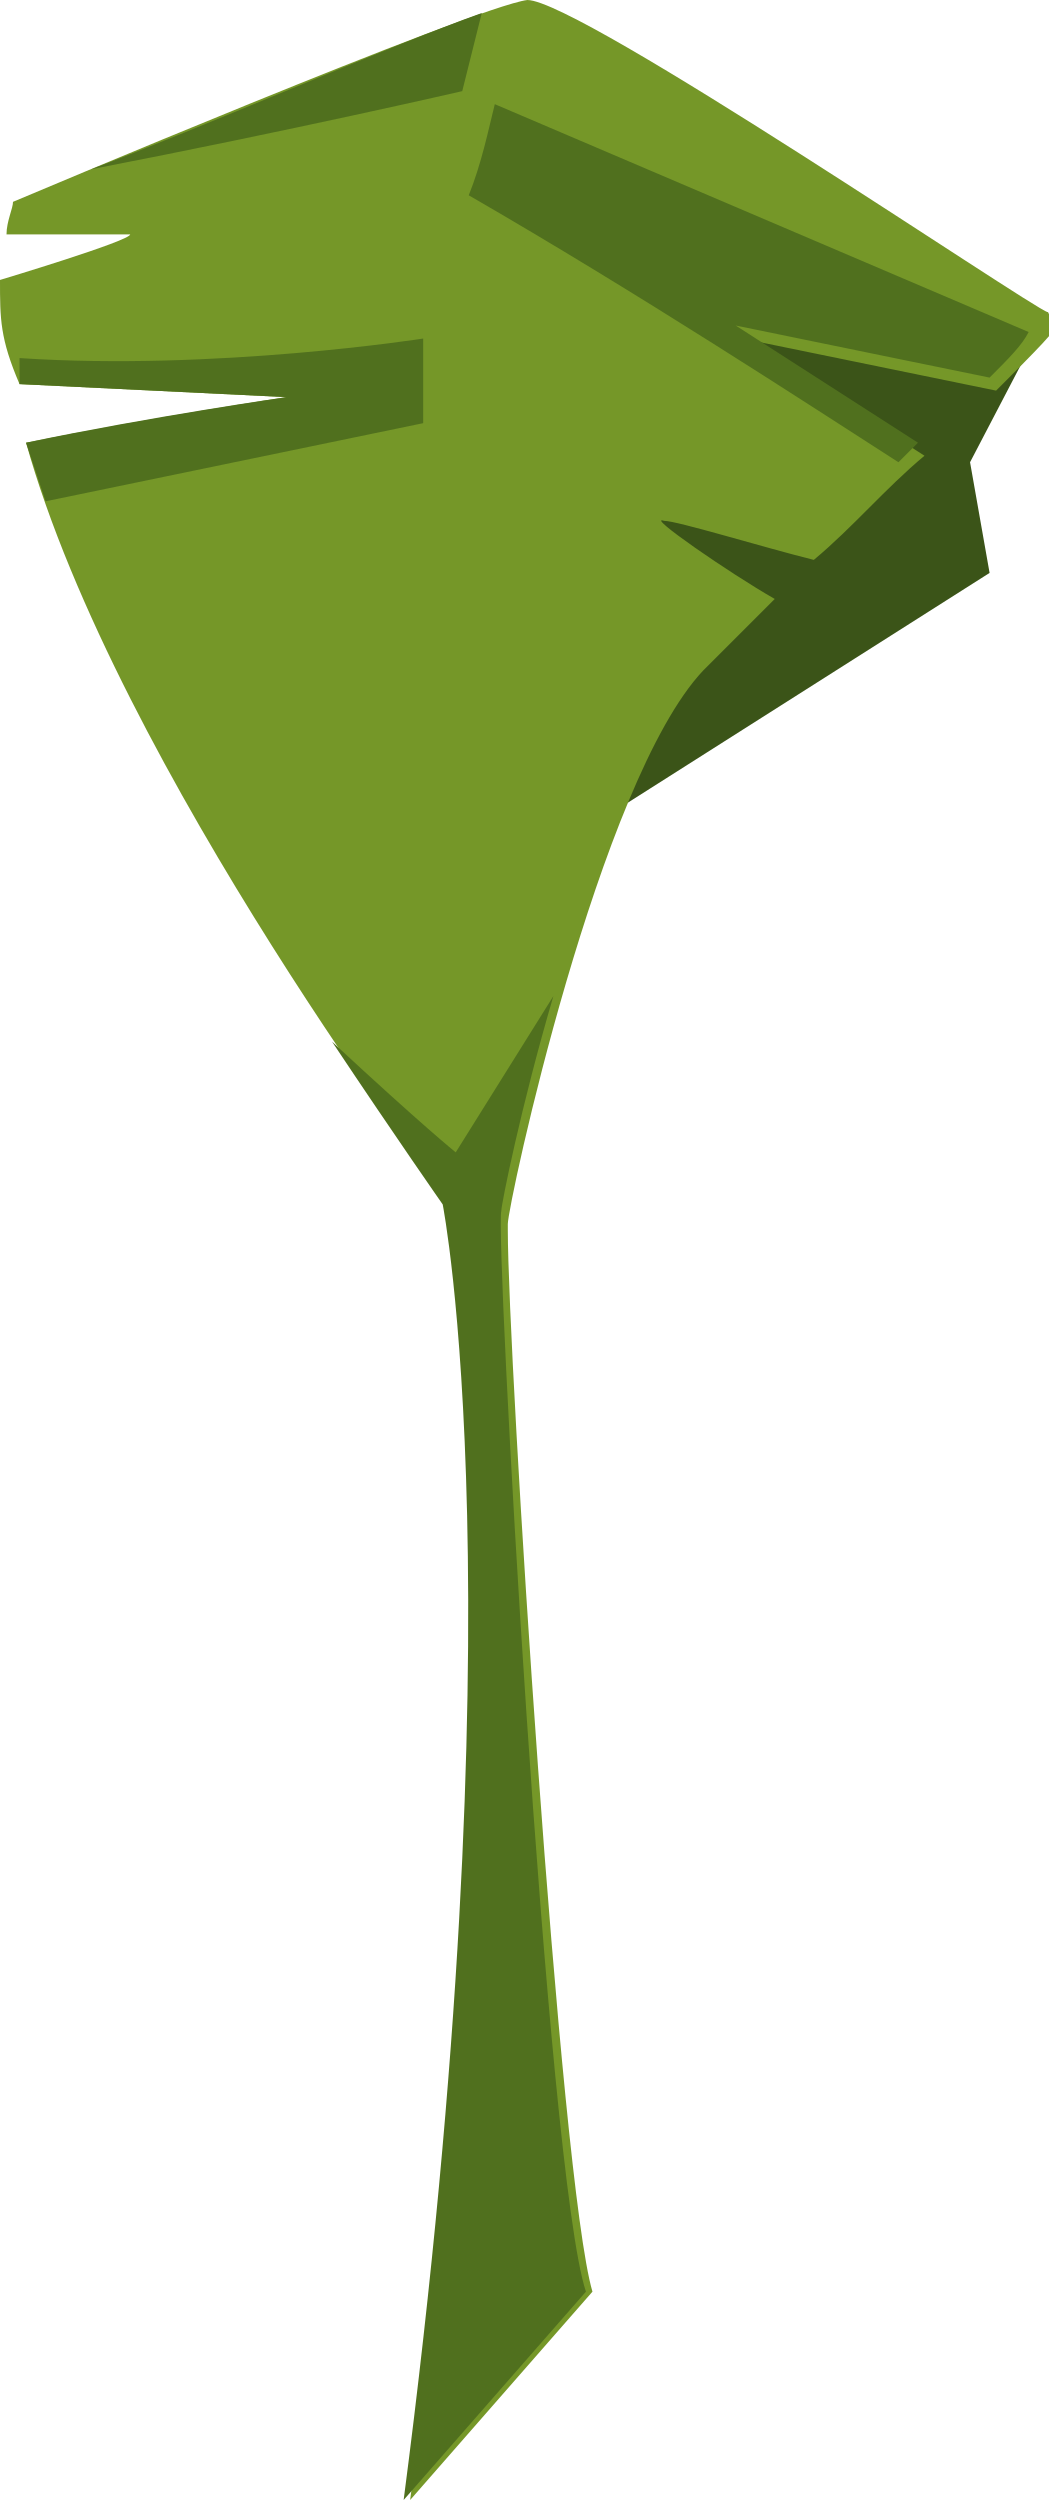
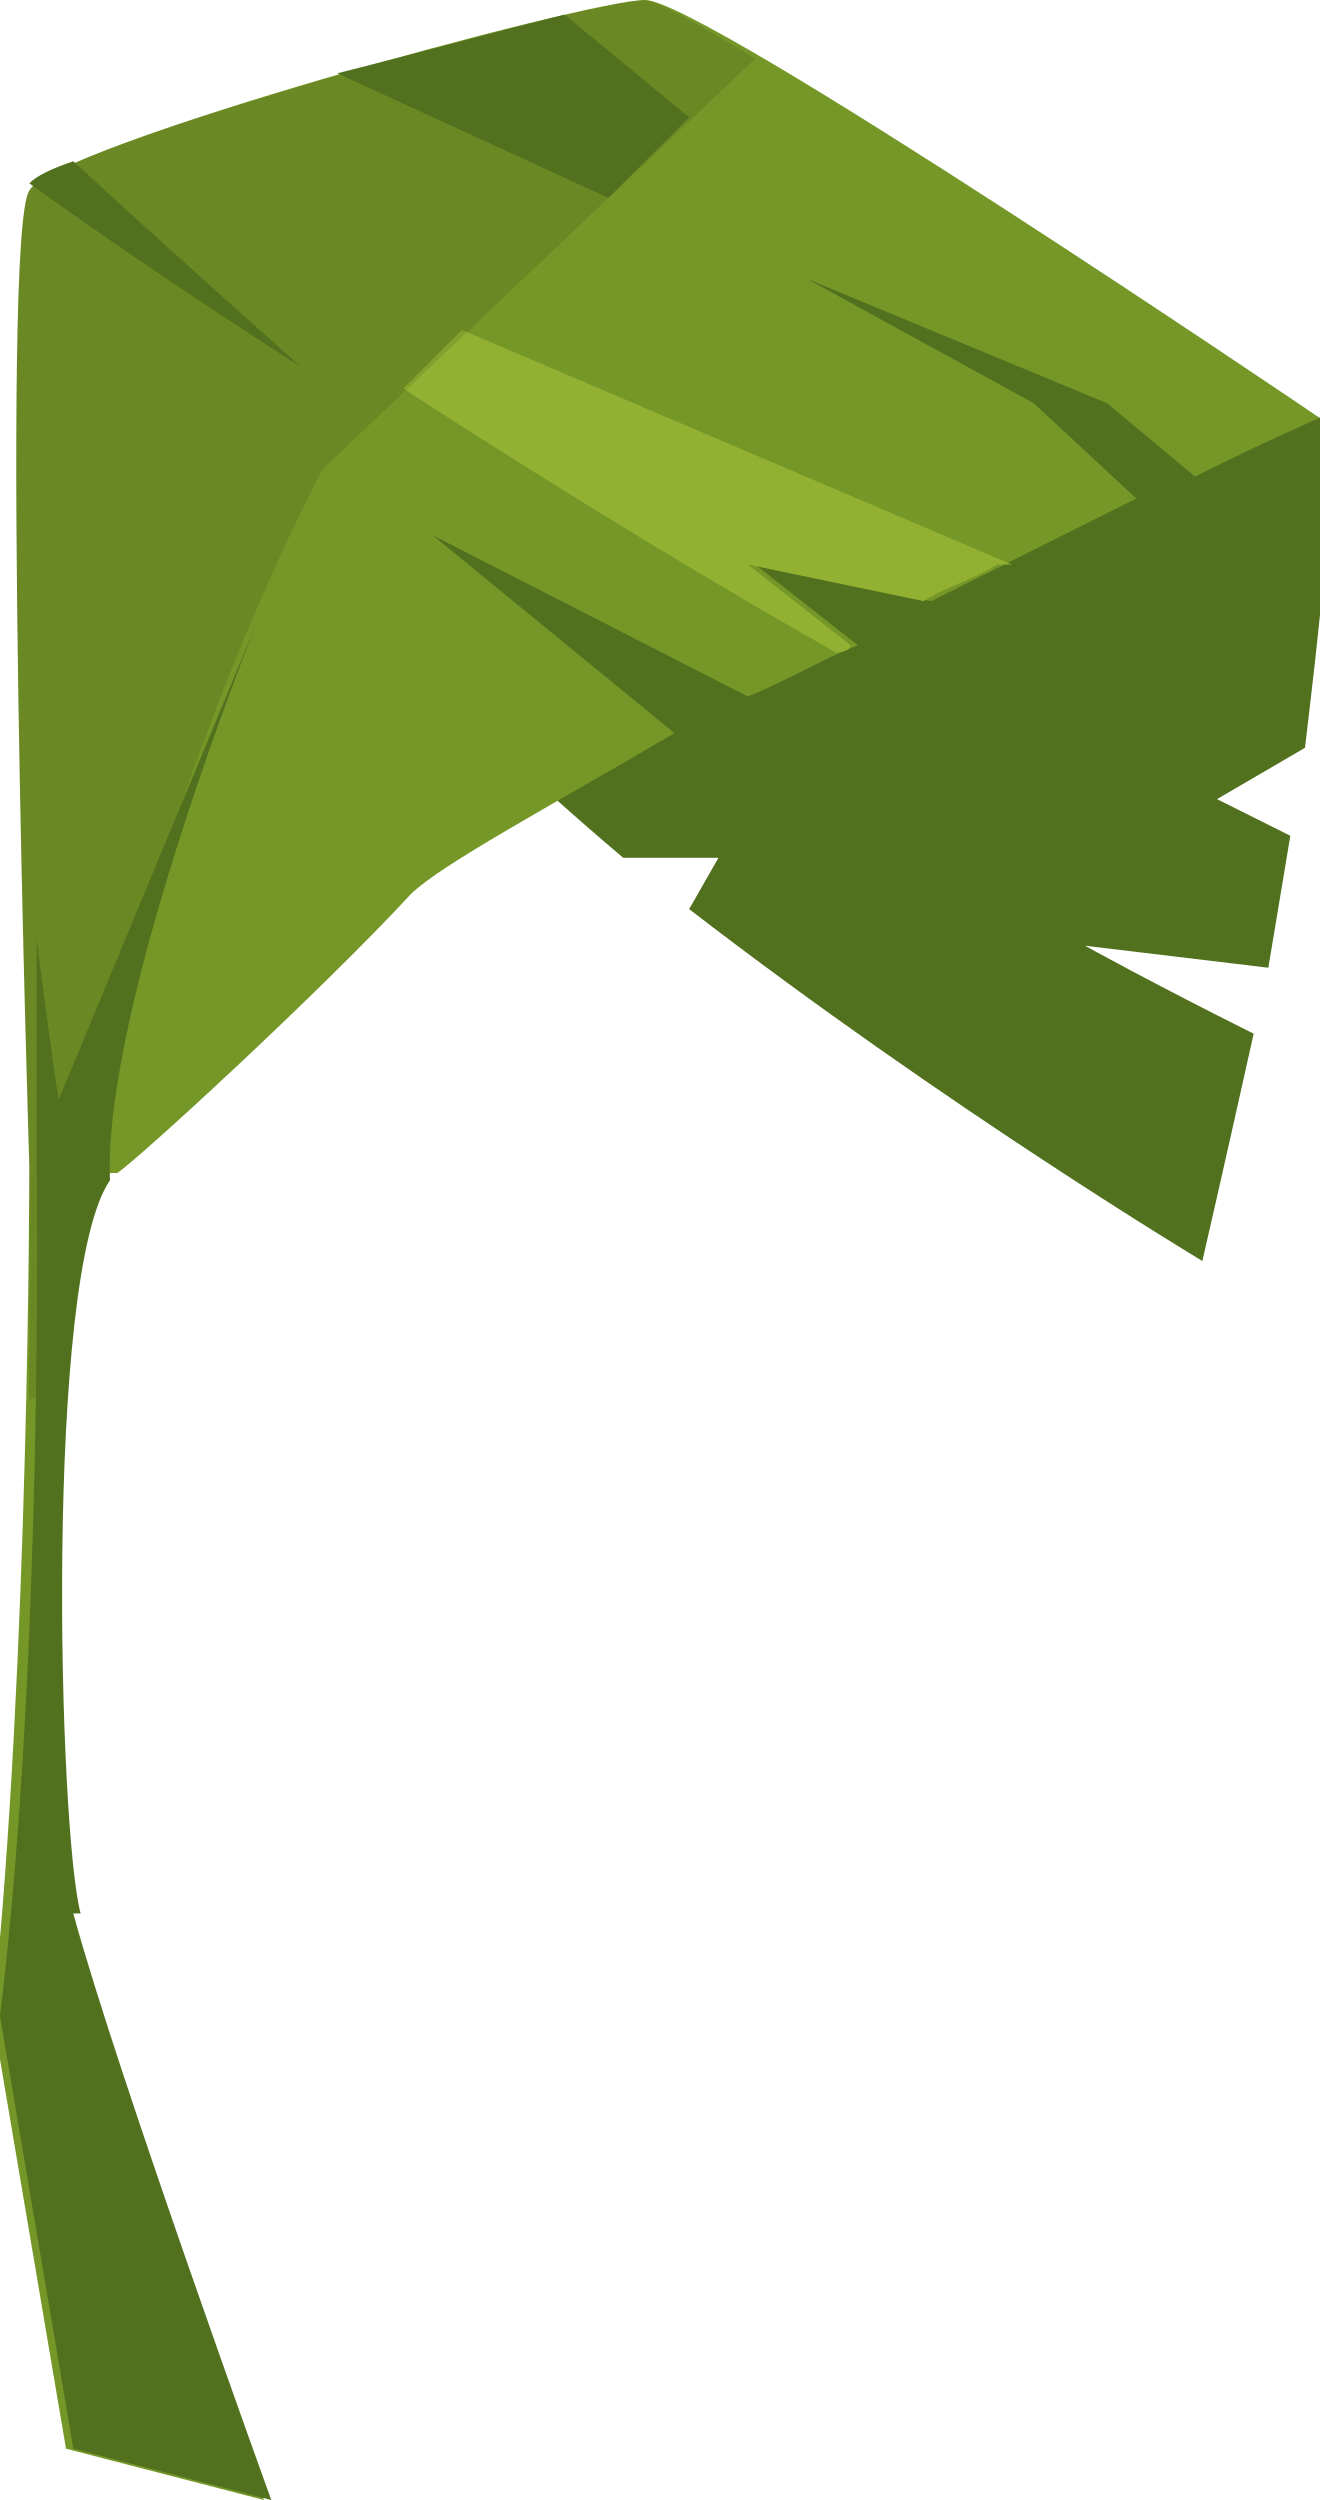
- <svg xmlns="http://www.w3.org/2000/svg" version="1.1" viewBox="0 0 16.1 38.4">
+ <svg xmlns="http://www.w3.org/2000/svg" version="1.1" viewBox="0 0 18 34.1">
  <defs>
    <style>
      .cls-1 {
-         fill: #50701e;
-       }
- 
-       .cls-1, .cls-2, .cls-3 {
-         fill-rule: evenodd;
+         fill: #759728;
      }

      .cls-2 {
-         fill: #3b5418;
+         fill: #51711e;
      }

      .cls-3 {
-         fill: #759728;
+         opacity: .1;
+       }
+ 
+       .cls-4 {
+         fill: #92b132;
      }
    </style>
  </defs>
  <g>
    <g id="Calque_1">
-       <g>
-         <polygon id="back" class="cls-2" points="16.1 4.8 5.2 4 7.8 13.5 15.2 8.8 14.9 7.1 16.1 4.8" />
-         <path id="front" class="cls-3" d="M16.1,4.8C15.8,4.7,8.9,0,8.1,0c0,0,0,0,0,0,0,0,0,0,0,0C7.3.1.2,3.1.2,3.1c0,.1-.1.3-.1.5h1.9C2,3.7,0,4.3,0,4.3c0,.6,0,.9.3,1.6l4.1.2s-2,.3-4,.7c1.4,5,6.5,11.7,6.5,11.7,0,0,1.2,6.1-.6,19.9l2.8-3.2c-.5-1.7-1.3-14.4-1.3-16.3,0,0,0-.1,0-.1,0,0,0,0,0,0,0,0,0,0,0,0,0-.3,1.4-6.8,3-8.5.3-.3.7-.7,1.1-1.1-.7-.4-2-1.3-1.7-1.2.2,0,1.5.4,2.3.6.6-.5,1.1-1.1,1.7-1.6l-2.8-1.8,3.9.8c.6-.6,1-1,.9-1Z" />
-         <path id="shade" class="cls-1" d="M6.5,6.5L.7,7.7c-.1-.3-.2-.6-.3-.9,1.9-.4,4-.7,4-.7l-4.1-.2c0-.1,0-.3,0-.4,3,.2,6.2-.3,6.2-.3v1.3ZM7.4.2C6,.7,3,2,1.4,2.6c3.1-.6,5.7-1.2,5.7-1.2l.3-1.2ZM15.8,5.1L7.6,1.6c-.1.4-.2.9-.4,1.4,2.6,1.5,5.2,3.2,6.6,4.1.1-.1.2-.2.3-.3l-2.8-1.8,3.9.8c.3-.3.5-.5.6-.7ZM9,35.2c-.6-1.8-1.4-16.3-1.3-16.6,0-.1.3-1.6.8-3.3l-1.5,2.4s-.5-.4-1.9-1.7c1,1.5,1.7,2.5,1.7,2.5,0,0,1.2,6.1-.6,19.9l2.8-3.2Z" />
+       <g id="Leaf3">
+         <path id="dark" class="cls-2" d="M18,5.7l-7-2.6-8.4,1.4c.8,2.4,3.3,5,5.9,7.2h1.3s-.4.7-.4.7c3.5,2.7,7,4.8,7,4.8,0,0,.3-1.3.7-3.1-1.4-.7-2.3-1.2-2.3-1.2l2.5.3c.1-.6.2-1.2.3-1.8l-1-.5,1.2-.7c.2-1.7.4-3.3.3-4.5Z" />
+         <path id="back" class="cls-1" d="M1.6,16c.3-.2,2.8-2.5,4-3.8.4-.4,1.9-1.2,3.6-2.2l-3.3-2.7,4.3,2.2c.5-.2,1-.5,1.5-.7l-1.4-1.1,2.4.5c1-.5,2-1,2.8-1.4l-1.4-1.3-3.1-1.7,4.1,1.7,1.2,1c1-.5,1.7-.8,1.7-.8,0,0-8.4-5.7-9.2-5.7S.7,2,.4,2.6c-.4.6,0,13.3,0,13.3,0,0,0,6.8-.5,11.6l1,5.9,2.7.7s-2.1-5.8-2.7-8c-.3-1.1-.6-9.5.6-10.1Z" />
+         <path id="light" class="cls-4" d="M13.8,7.7l-7.5-3.2-.8.8s2.9,1.9,5.9,3.6c0,0,.2,0,.2-.1l-1.4-1.1,2.4.5c.3-.2.7-.3,1-.5Z" />
+         <path id="shadow" class="cls-3" d="M8.8,0C8.1,0,.7,2,.4,2.6c-.4.6,0,13.3,0,13.3,0,0,0,1.3,0,3.2l.4-.2c0-.6.1-1.2.2-1.7.7-5.8,3.4-10.8,3.4-10.8L10.3.8c-.8-.5-1.4-.8-1.5-.8Z" />
+         <path id="dark-2" data-name="dark" class="cls-2" d="M1,26.1c.6,2.2,2.7,8,2.7,8l-2.7-.7-1-5.9c.6-4.9.5-11.6.5-11.6,0,0,0-1.3,0-3.1.2,1.6.3,2.2.3,2.2l2.7-6.5s-2.1,5.2-2,7.6c-.9,1.3-.7,8.9-.4,10ZM4.1,5s-1.8-1.6-3.1-2.8c-.3.1-.5.2-.6.3,1.8,1.3,3.7,2.5,3.7,2.5ZM7.7.2l1.7,1.4-1.1,1.1-3.7-1.7c1.2-.3,2.3-.6,3.1-.8Z" />
      </g>
    </g>
  </g>
</svg>
